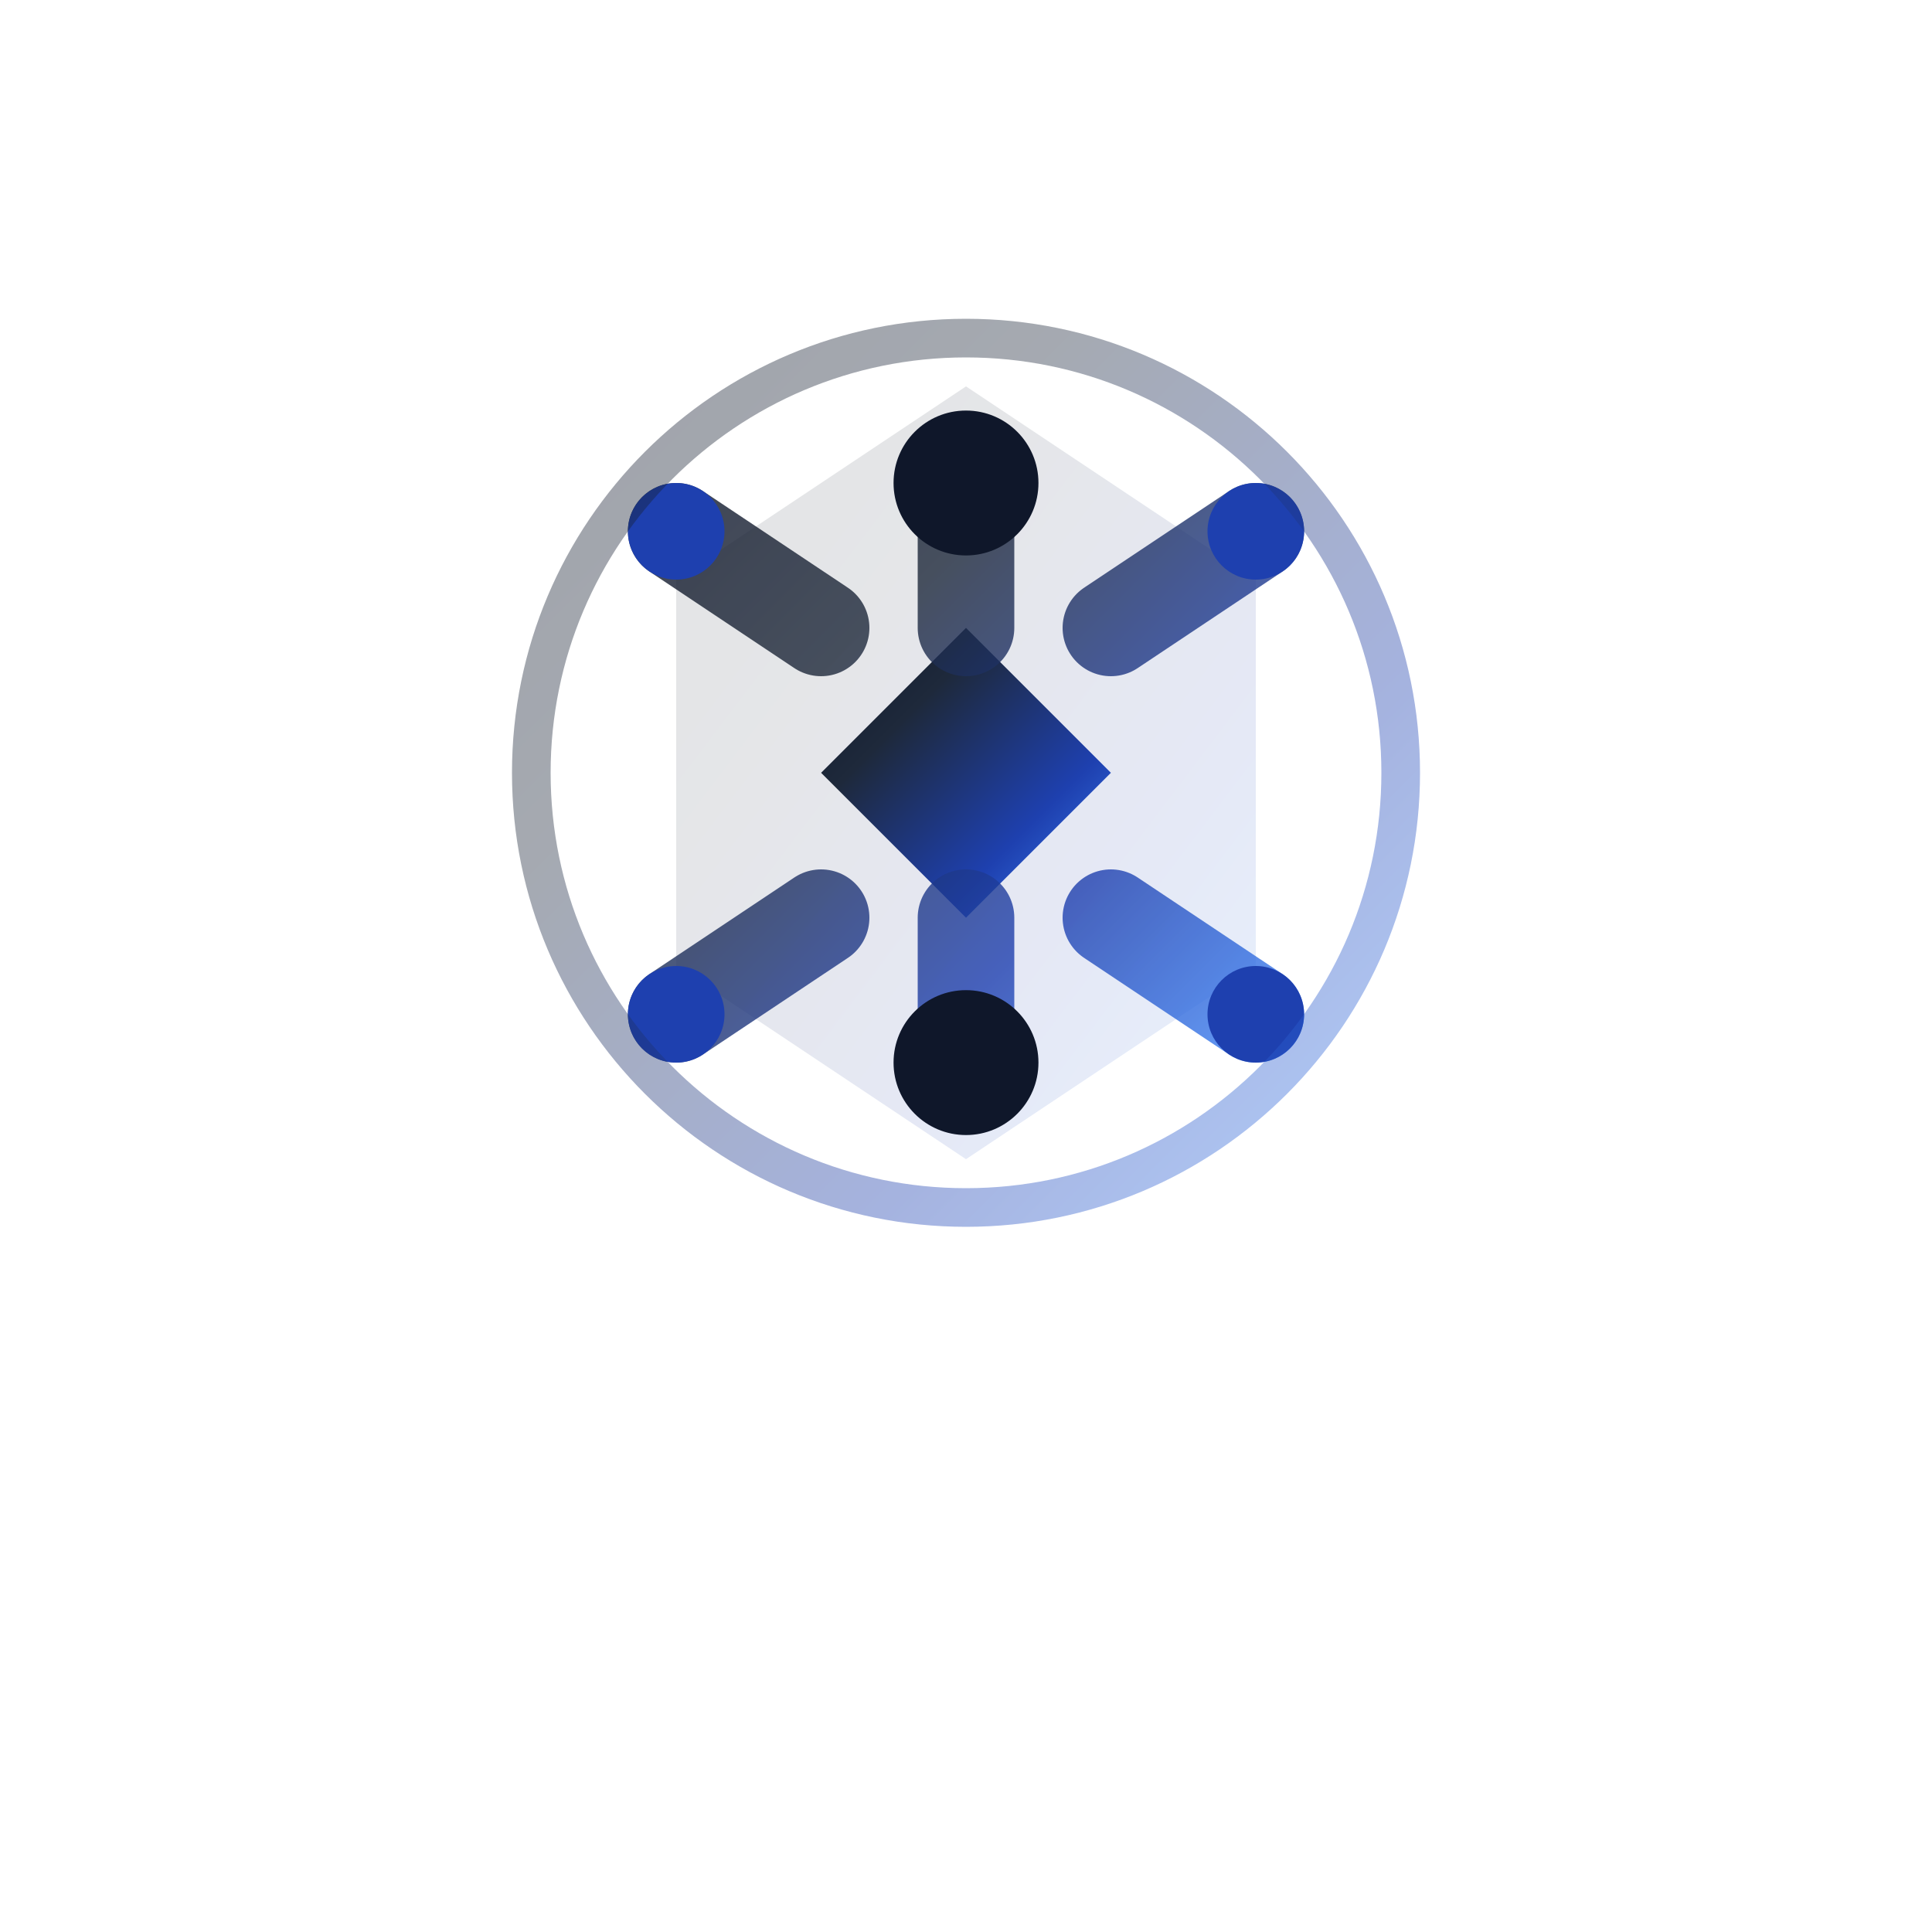
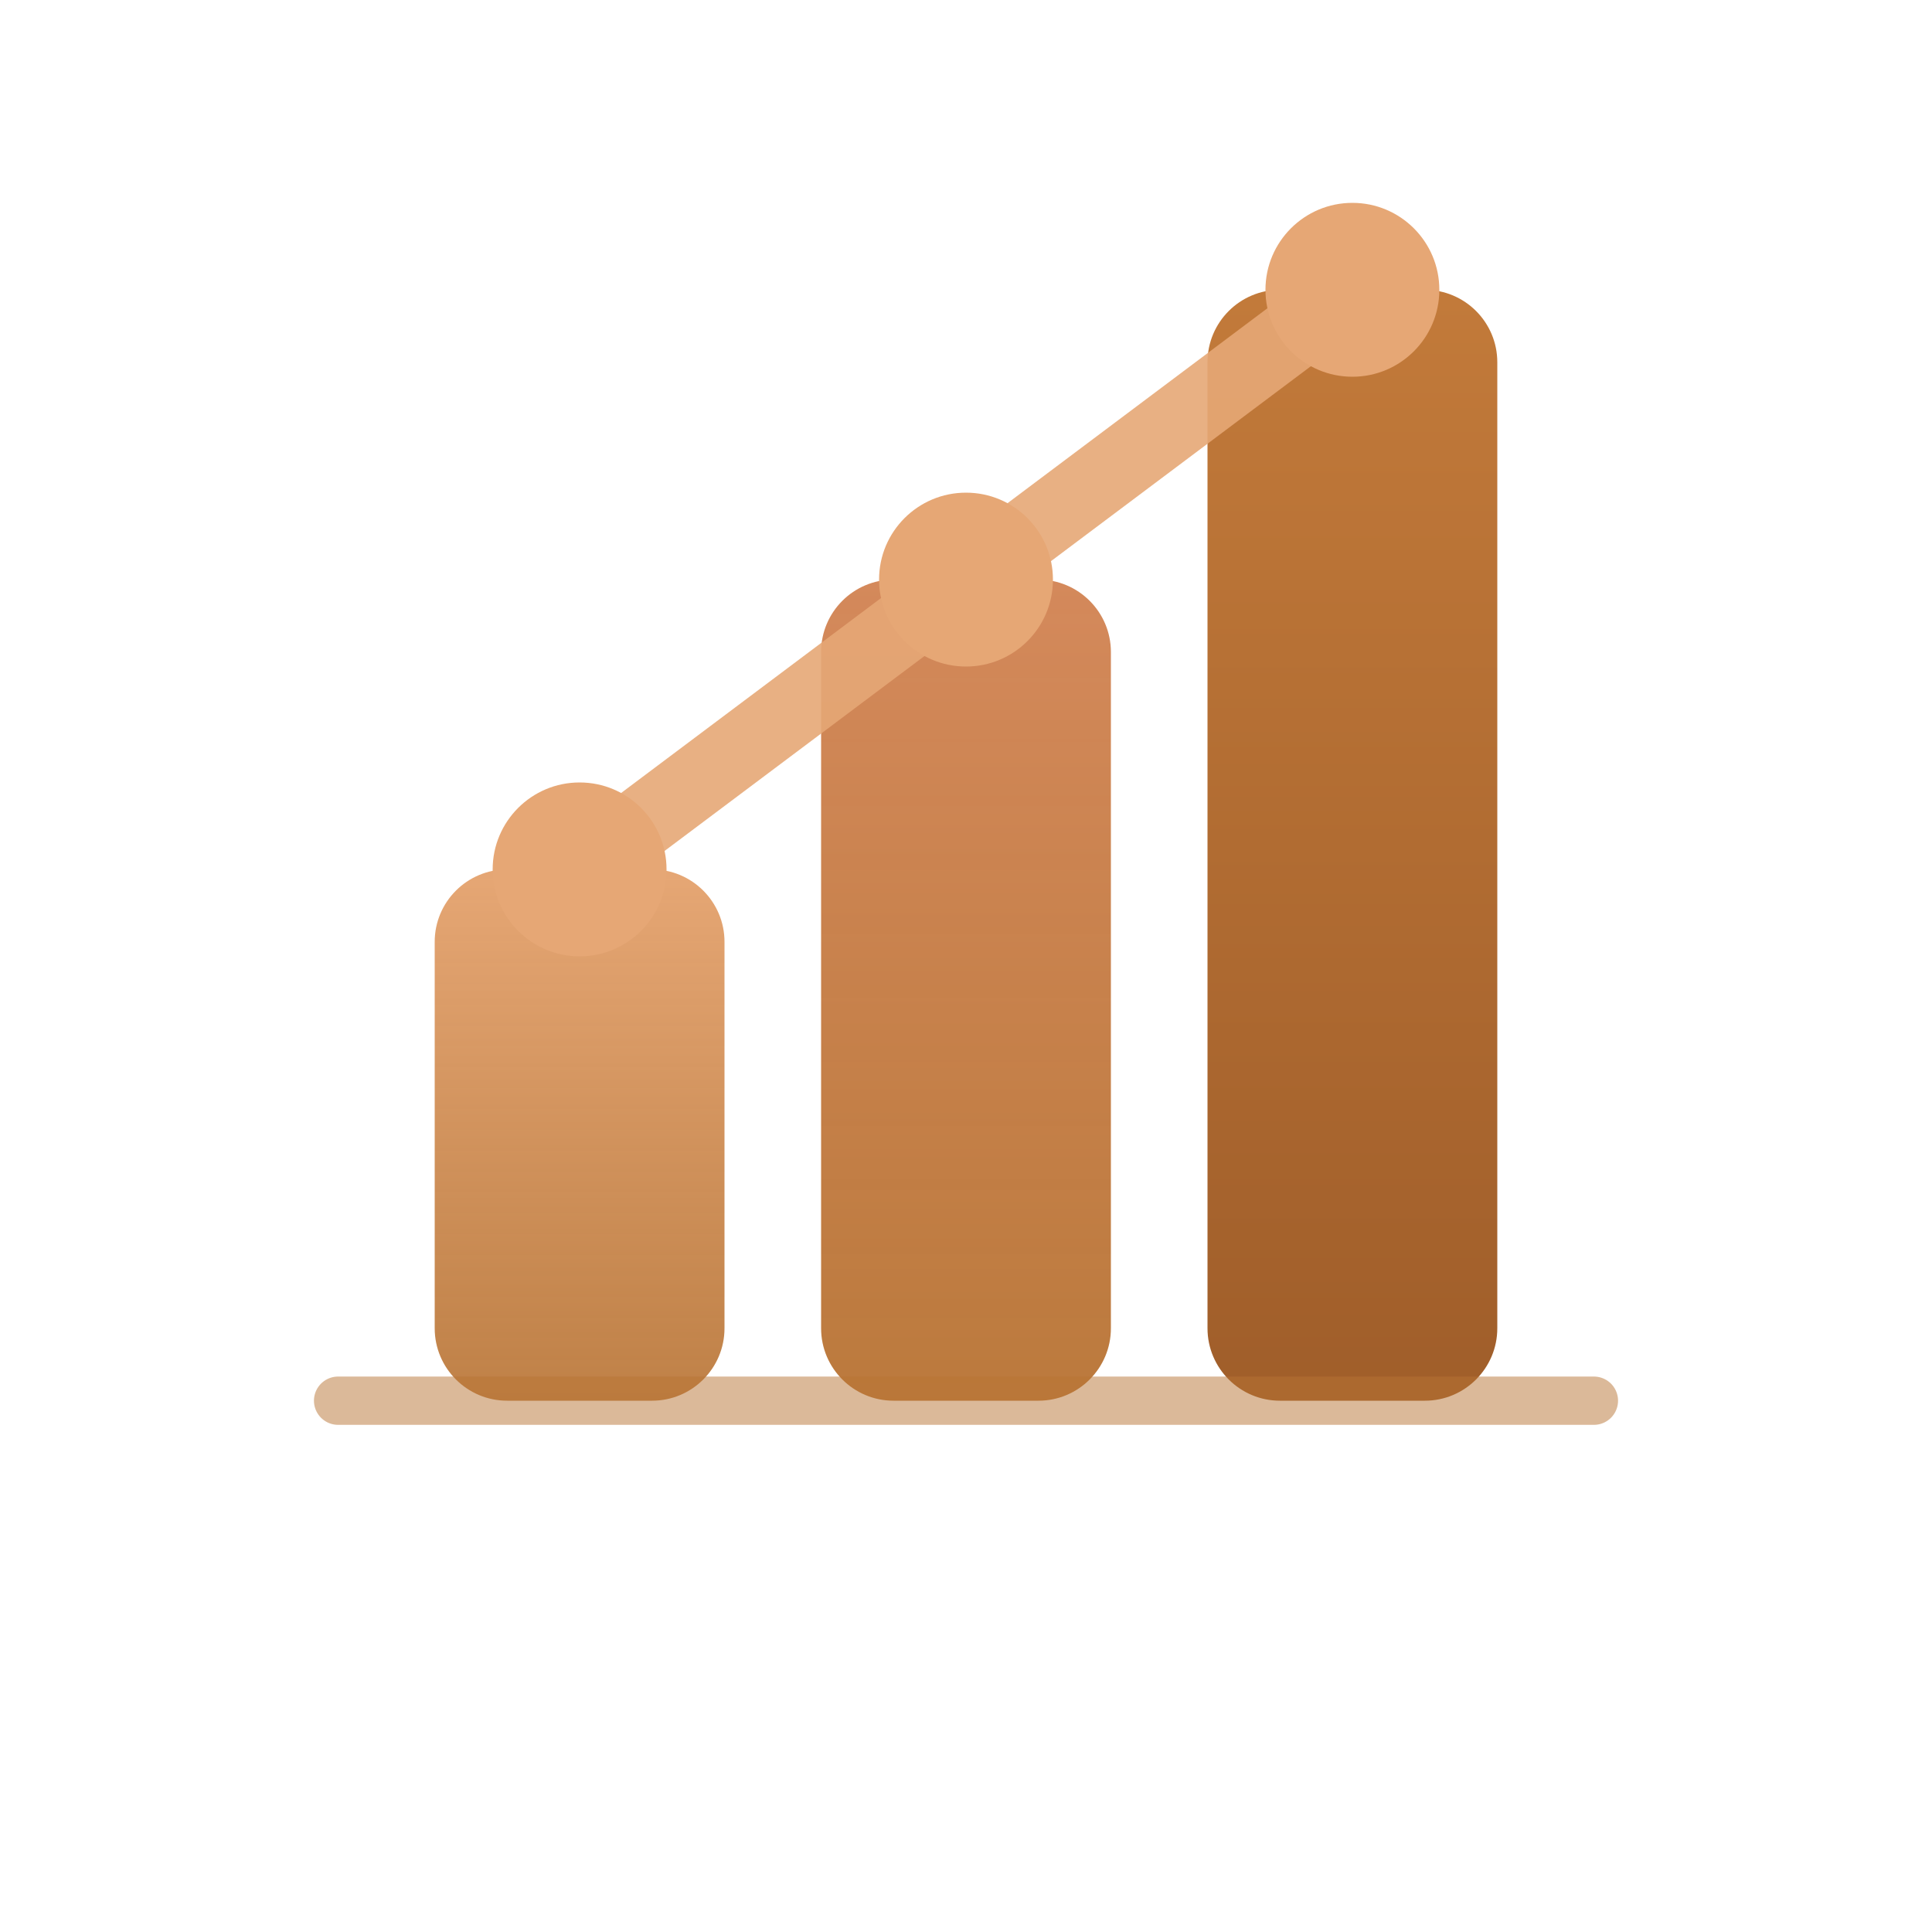
<svg xmlns="http://www.w3.org/2000/svg" width="40" height="40" viewBox="0 0 40 40" fill="none">
-   <g id="crystal-icon">
-     <path d="M20 8 L26 12 L26 20 L20 24 L14 20 L14 12 Z" fill="url(#premiumGradient)" opacity="0.12" />
-     <g id="crystal-core">
-       <path d="M20 13 L23 16 L20 19 L17 16 Z" fill="url(#premiumGradient)" />
-       <path d="M20 10 L20 13 M20 19 L20 22 M17 13 L14 11 M23 13 L26 11 M17 19 L14 21 M23 19 L26 21" stroke="url(#premiumGradient)" stroke-width="2" stroke-linecap="round" opacity="0.8" />
-       <circle cx="20" cy="10" r="1.5" fill="#0f172a" />
-       <circle cx="20" cy="22" r="1.5" fill="#0f172a" />
-       <circle cx="14" cy="11" r="1" fill="#1e40af" />
-       <circle cx="26" cy="11" r="1" fill="#1e40af" />
-       <circle cx="14" cy="21" r="1" fill="#1e40af" />
-       <circle cx="26" cy="21" r="1" fill="#1e40af" />
-     </g>
-     <circle cx="20" cy="16" r="9" stroke="url(#premiumGradient)" stroke-width="0.8" fill="none" opacity="0.4" />
-   </g>
  <defs>
-     <linearGradient id="premiumGradient" x1="0%" y1="0%" x2="100%" y2="100%">
-       <stop offset="0%" style="stop-color:#0f172a;stop-opacity:1" />
-       <stop offset="30%" style="stop-color:#1e293b;stop-opacity:1" />
-       <stop offset="70%" style="stop-color:#1e40af;stop-opacity:1" />
-       <stop offset="100%" style="stop-color:#3b82f6;stop-opacity:1" />
+     <linearGradient id="barGrad1" x1="0%" y1="0%" x2="0%" y2="100%">
+       <stop offset="0%" style="stop-color:#E6A775;stop-opacity:1" />
+       <stop offset="100%" style="stop-color:#B87333;stop-opacity:0.9" />
+     </linearGradient>
+     <linearGradient id="barGrad2" x1="0%" y1="0%" x2="0%" y2="100%">
+       <stop offset="0%" style="stop-color:#D4895B;stop-opacity:1" />
+       <stop offset="100%" style="stop-color:#B87333;stop-opacity:0.95" />
+     </linearGradient>
+     <linearGradient id="barGrad3" x1="0%" y1="0%" x2="0%" y2="100%">
+       <stop offset="0%" style="stop-color:#C27A3A;stop-opacity:1" />
+       <stop offset="100%" style="stop-color:#A05E2A;stop-opacity:1" />
    </linearGradient>
  </defs>
+   <rect x="9" y="18" width="6" height="11" rx="1.5" fill="url(#barGrad1)" />
+   <rect x="17" y="12" width="6" height="17" rx="1.5" fill="url(#barGrad2)" />
+   <rect x="25" y="6" width="6" height="23" rx="1.5" fill="url(#barGrad3)" />
+   <polyline points="12,18 20,12 28,6" stroke="#E6A775" stroke-width="1.5" stroke-linecap="round" stroke-linejoin="round" fill="none" opacity="0.9" />
+   <circle cx="12" cy="18" r="1.8" fill="#E6A775" />
+   <circle cx="20" cy="12" r="1.8" fill="#E6A775" />
+   <circle cx="28" cy="6" r="1.8" fill="#E6A775" />
+   <line x1="7" y1="29" x2="33" y2="29" stroke="#B87333" stroke-width="1" stroke-linecap="round" opacity="0.5" />
</svg>
